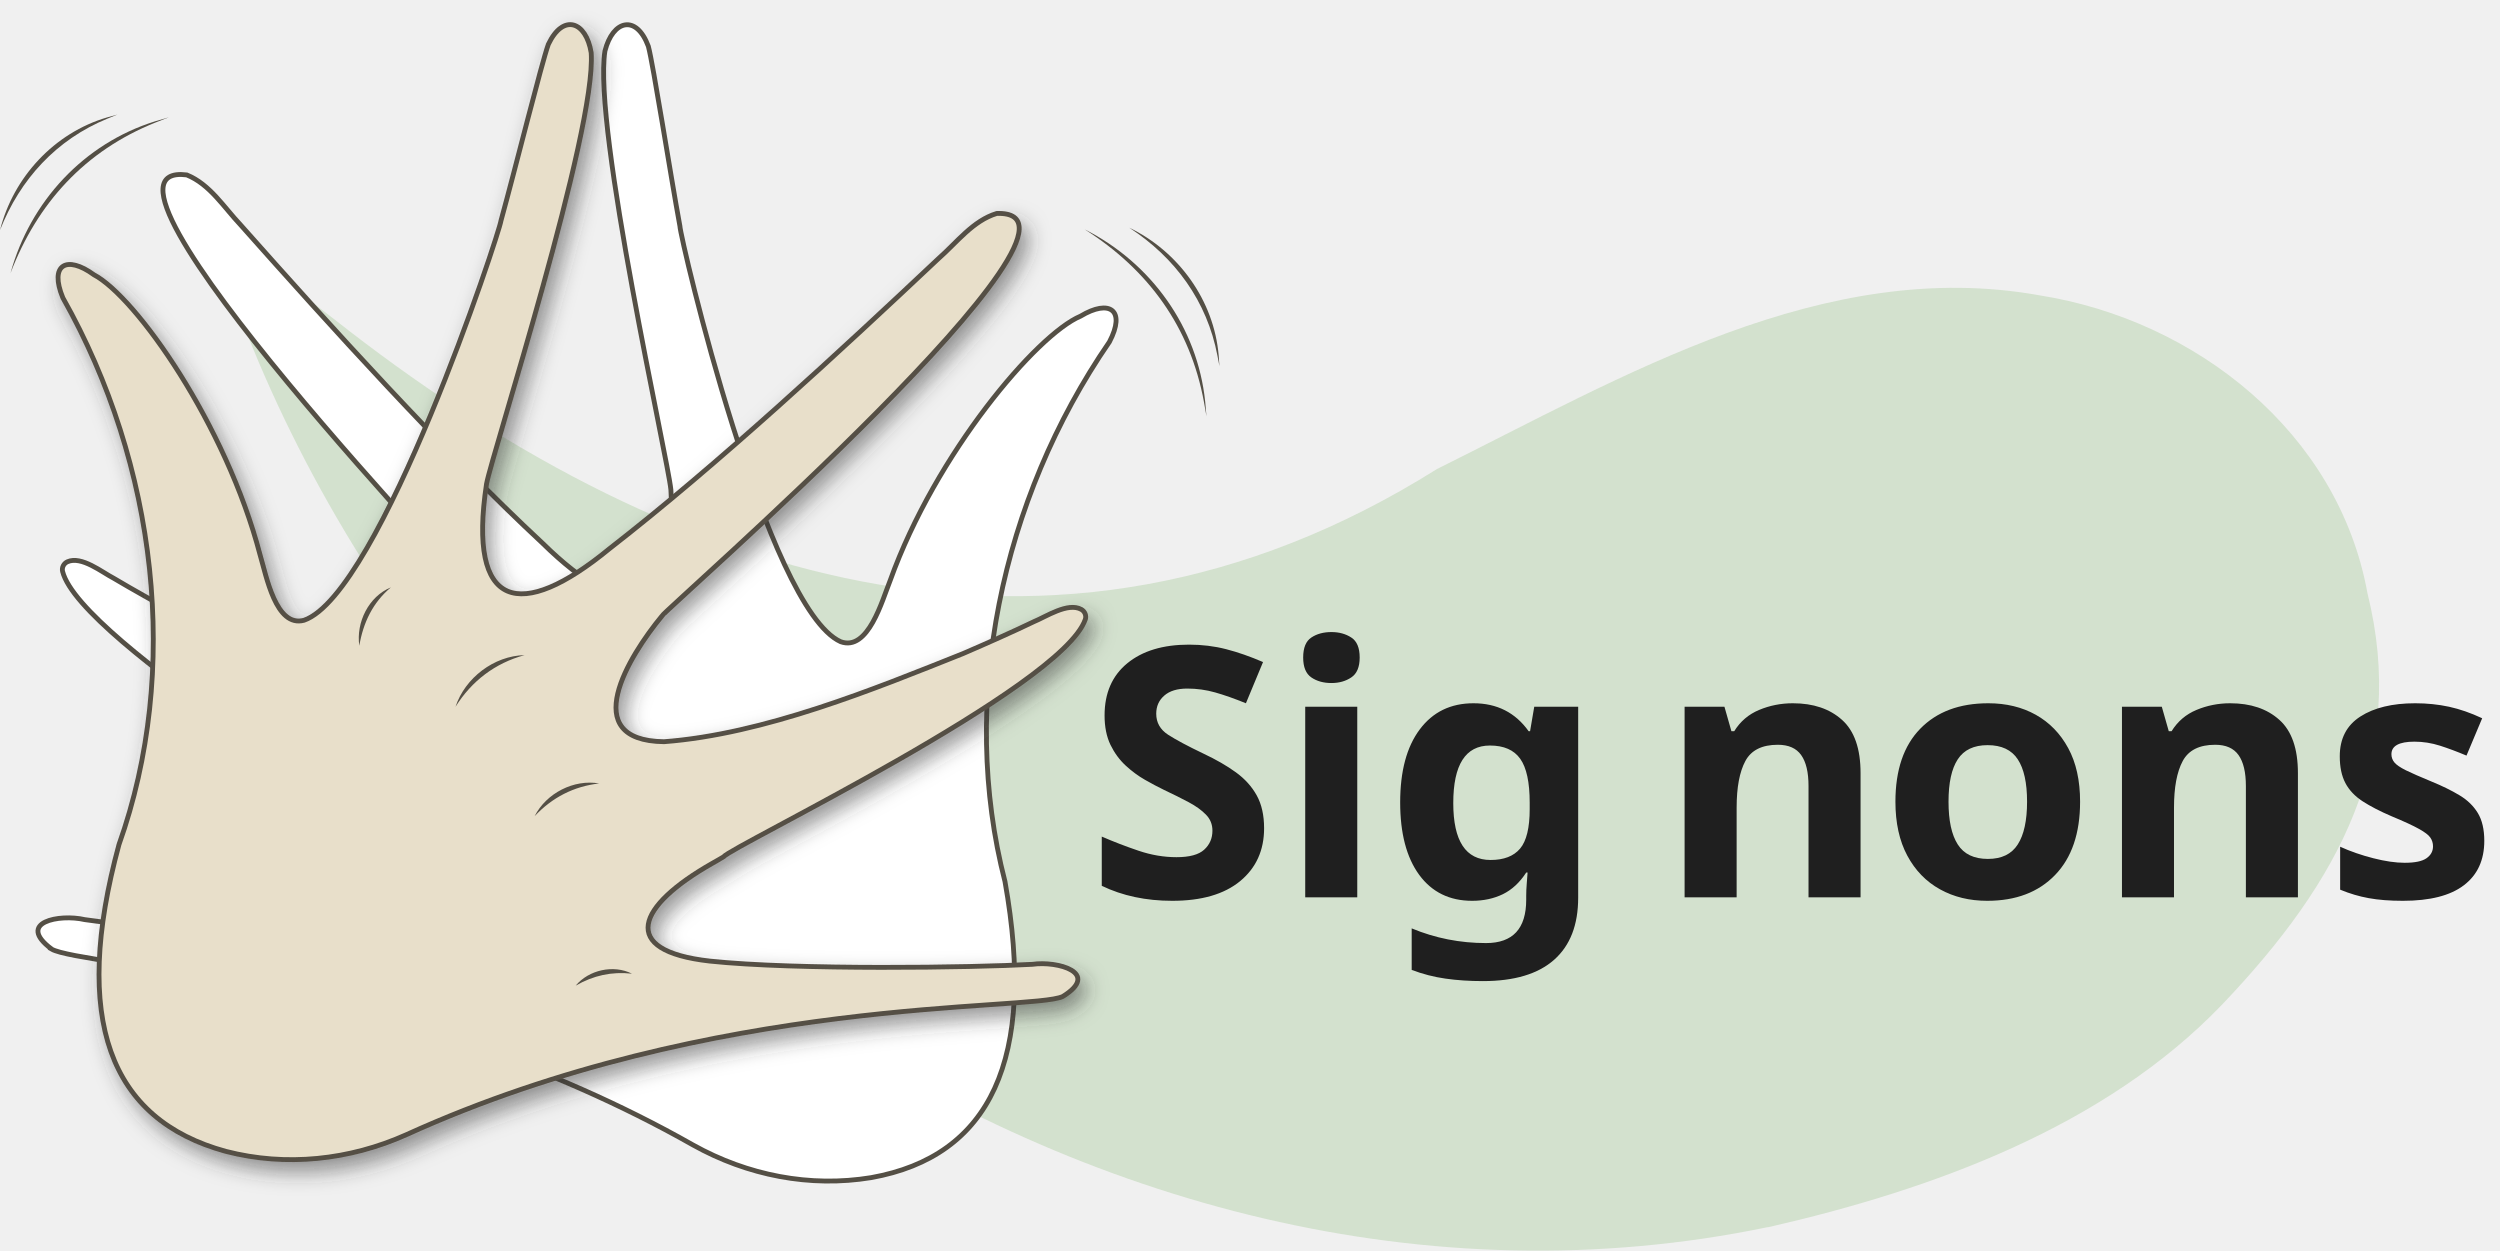
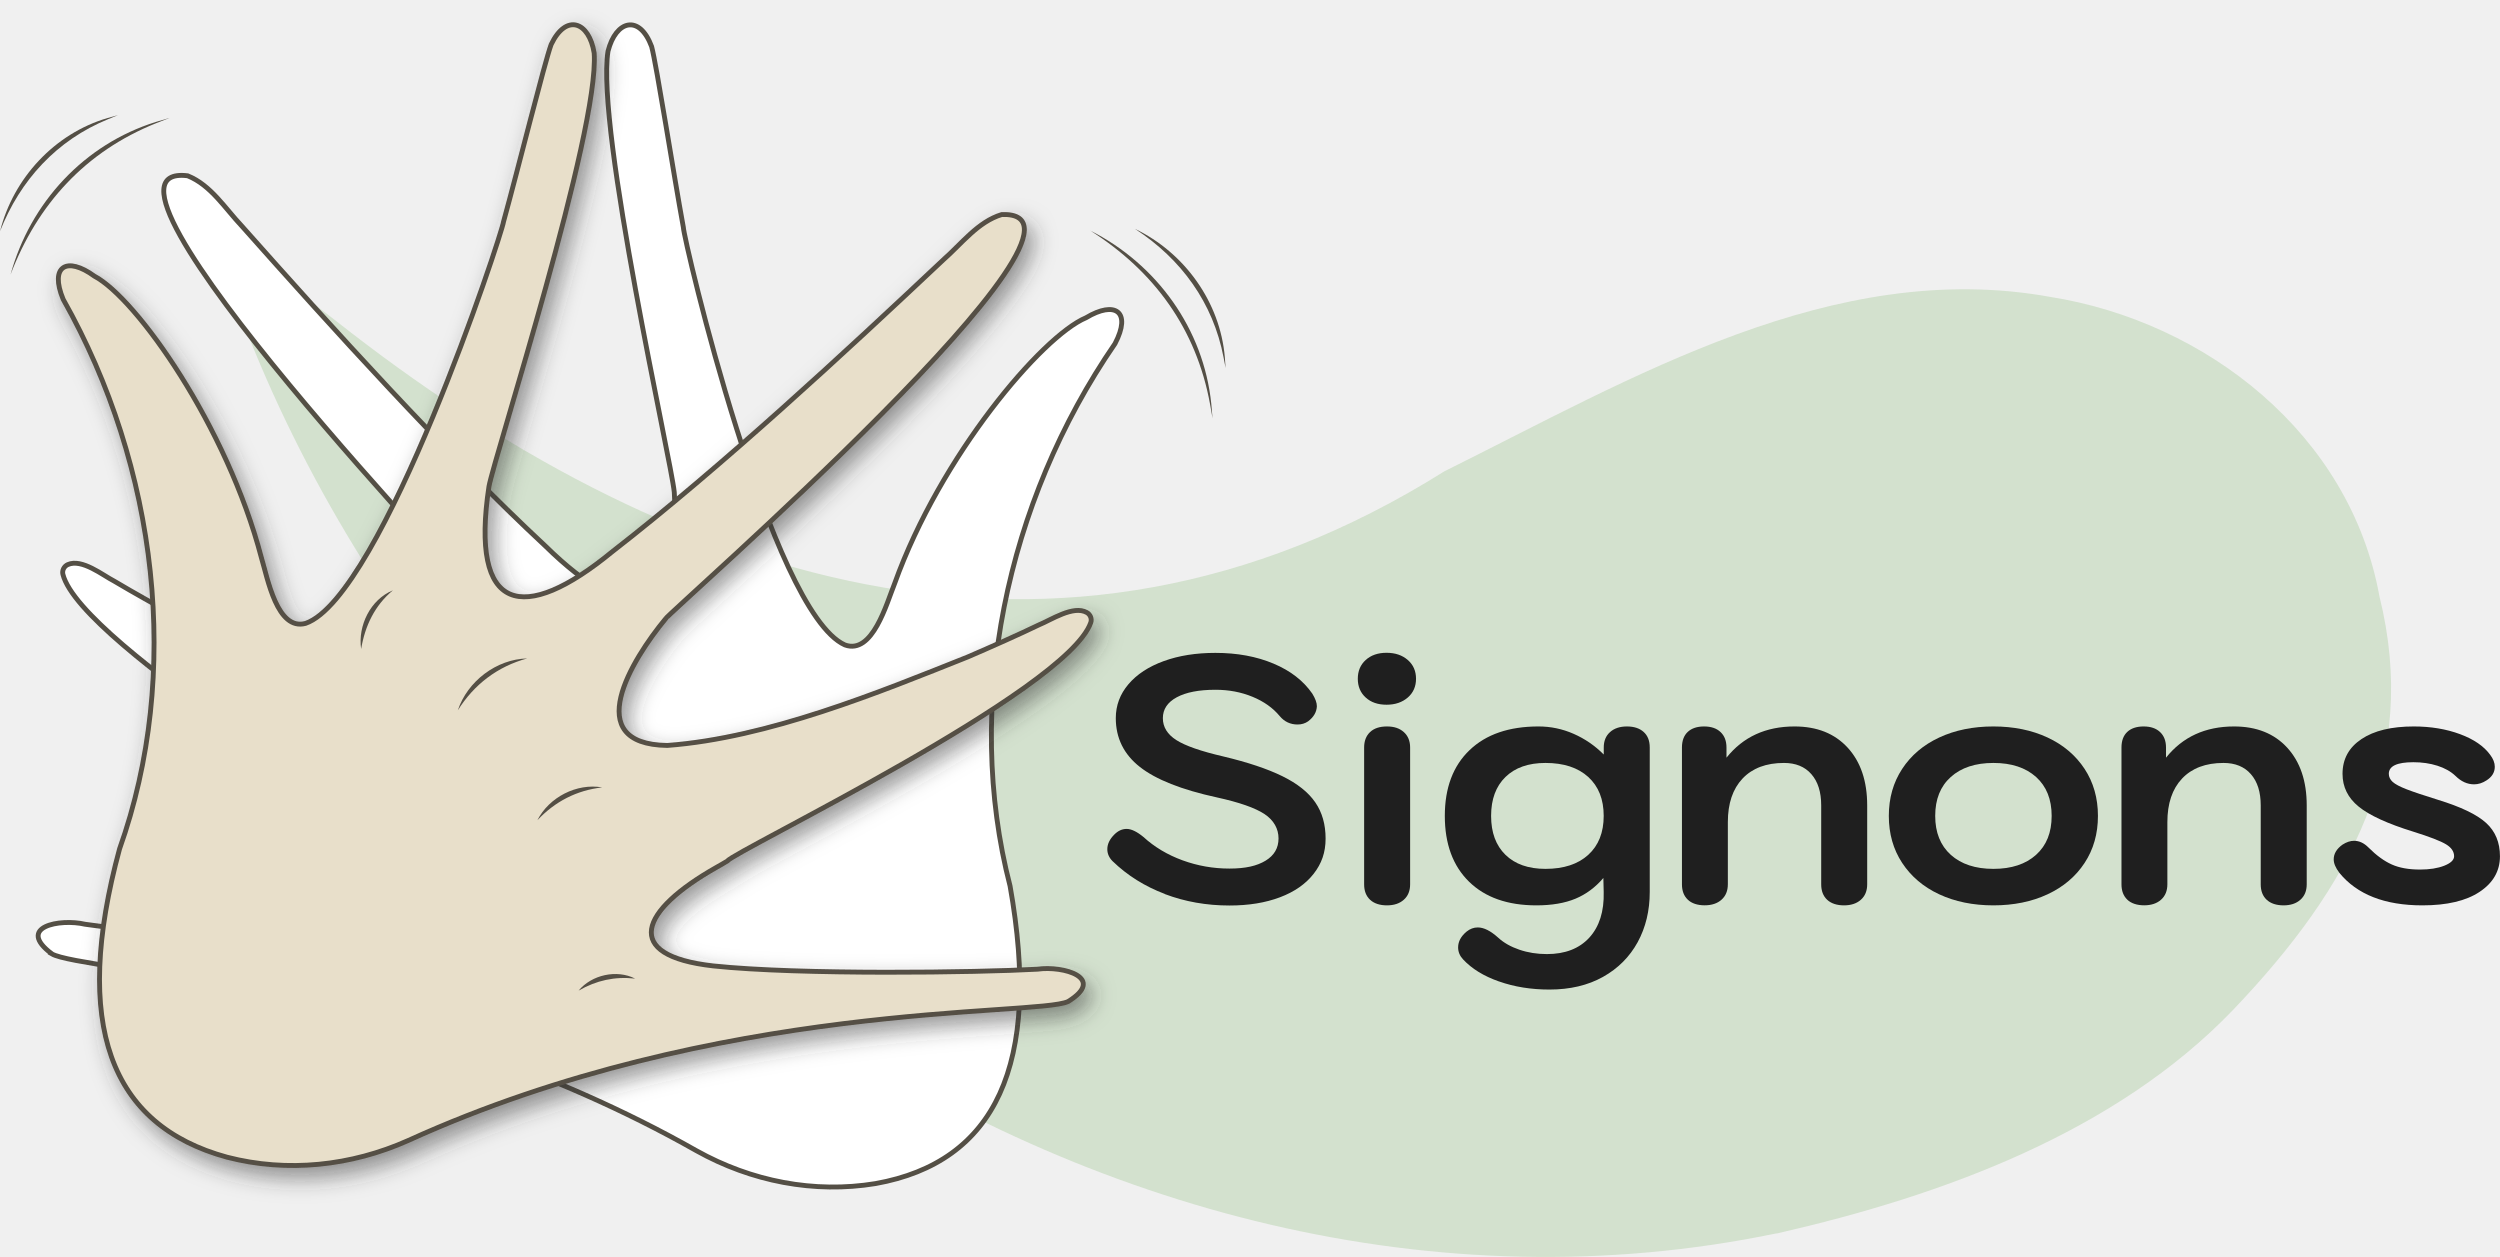
- <svg xmlns="http://www.w3.org/2000/svg" id="Layer_2" data-name="Layer 2" viewBox="0 0 515.7 257.99">
+ <svg xmlns="http://www.w3.org/2000/svg" id="Layer_2" data-name="Layer 2" viewBox="0 0 513.11 257.99">
  <defs>
    <style>
      .cls-1 {
        fill: #d3e1ce;
      }

      .cls-2 {
        fill: none;
      }

      .cls-3 {
        fill: #1f1f1f;
-         font-family: Kodchasan-Bold, Kodchasan;
-         font-size: 72px;
-         font-weight: 700;
      }

      .cls-4 {
        fill: #544f45;
      }

      .cls-5 {
        fill: #fff;
      }

      .cls-5, .cls-6 {
        stroke: #544f45;
        stroke-miterlimit: 10;
      }

      .cls-6 {
        fill: #e8dfca;
        filter: url(#drop-shadow-1);
      }

      .cls-7 {
-         letter-spacing: -.02em;
-       }
- 
-       .cls-8 {
        clip-path: url(#clippath);
      }
    </style>
    <clipPath id="clippath">
      <rect class="cls-2" x="42.52" y="44.27" width="448.24" height="213.72" />
    </clipPath>
    <filter id="drop-shadow-1" x="6.36" y="0" width="227" height="249" filterUnits="userSpaceOnUse">
      <feOffset dx="1.42" dy="2.13" />
      <feGaussianBlur result="blur" stdDeviation="2.13" />
      <feFlood flood-color="#333" flood-opacity=".5" />
      <feComposite in2="blur" operator="in" />
      <feComposite in="SourceGraphic" />
    </filter>
  </defs>
  <g id="Layer_8" data-name="Layer 8">
    <g>
      <g>
-         <g class="cls-8">
+         <g class="cls-7">
          <path class="cls-1" d="M364.62,253.14C224.91,282.2,80.78,176.45,42.52,44.27c8.64,7.04,17.38,14.77,26.36,21.53,67.16,52.95,147.57,81.13,227.54,30.95,38.52-19.12,79.85-43.86,124.35-35.82,32.16,5.11,61.59,28.28,67.59,61.44,8.29,33.42-5.64,59.32-30,84.87-24.21,25.24-59.74,38.15-93.4,45.86l-.36.07.02-.02Z" />
        </g>
-         <text class="cls-3" transform="translate(223.96 185.1)">
-           <tspan x="0" y="0">Sig</tspan>
-           <tspan class="cls-7" x="117.93" y="0">no</tspan>
-           <tspan x="208.15" y="0">ns</tspan>
-         </text>
+         <g>
+           <path class="cls-3" d="M239.08,183.48c-4.13-1.56-7.7-3.8-10.73-6.73-.72-.72-1.08-1.54-1.08-2.45,0-1.06.48-2.06,1.44-3.02.77-.77,1.61-1.15,2.52-1.15.96,0,2.11.55,3.46,1.66,2.26,2.06,4.93,3.66,8.03,4.79,3.1,1.13,6.3,1.69,9.61,1.69s5.64-.54,7.42-1.62c1.78-1.08,2.66-2.6,2.66-4.57s-.96-3.73-2.88-5c-1.92-1.27-5.18-2.41-9.79-3.42-7.25-1.58-12.52-3.67-15.8-6.26-3.29-2.59-4.93-5.93-4.93-10.01,0-2.59.86-4.91,2.59-6.95,1.73-2.04,4.14-3.62,7.24-4.75,3.1-1.13,6.63-1.69,10.62-1.69,4.46,0,8.43.73,11.92,2.2,3.48,1.46,6.13,3.52,7.96,6.16.62,1.01.94,1.87.94,2.59-.05,1.2-.65,2.23-1.8,3.1-.62.43-1.34.65-2.16.65-1.49,0-2.71-.58-3.67-1.73-1.39-1.68-3.25-3-5.58-3.96-2.33-.96-4.86-1.44-7.6-1.44-3.41,0-6.06.52-7.96,1.55-1.9,1.03-2.84,2.46-2.84,4.28s.92,3.32,2.77,4.5c1.85,1.18,5.05,2.29,9.61,3.35,5.04,1.2,9.1,2.56,12.17,4.07,3.07,1.51,5.32,3.3,6.73,5.36,1.42,2.06,2.12,4.54,2.12,7.42s-.82,5.15-2.45,7.24c-1.63,2.09-3.94,3.7-6.91,4.82-2.98,1.13-6.43,1.69-10.37,1.69-4.71,0-9.12-.78-13.25-2.34Z" />
+           <path class="cls-3" d="M280.3,143.16c-1.08-.98-1.62-2.27-1.62-3.85s.54-2.87,1.62-3.85c1.08-.98,2.51-1.48,4.28-1.48s3.23.49,4.36,1.48c1.13.98,1.69,2.27,1.69,3.85s-.56,2.87-1.69,3.85c-1.13.98-2.58,1.48-4.36,1.48s-3.2-.49-4.28-1.48ZM281.2,184.67c-.82-.77-1.22-1.82-1.22-3.17v-28.08c0-1.34.41-2.4,1.22-3.17.82-.77,1.97-1.15,3.46-1.15s2.59.38,3.46,1.15c.86.77,1.3,1.83,1.3,3.17v28.08c0,1.34-.43,2.4-1.3,3.17-.86.77-2.02,1.15-3.46,1.15s-2.64-.38-3.46-1.15Z" />
+           <path class="cls-3" d="M307.66,201.44c-3.14-1.1-5.6-2.62-7.38-4.54-.67-.72-1.01-1.54-1.01-2.45,0-1.2.58-2.28,1.73-3.24.72-.58,1.49-.86,2.3-.86,1.25,0,2.64.7,4.18,2.09,1.15,1.06,2.6,1.88,4.36,2.48,1.75.6,3.64.9,5.65.9,3.74,0,6.65-1.13,8.71-3.38,2.06-2.26,3.05-5.38,2.95-9.36l-.07-2.88c-1.63,1.92-3.54,3.34-5.72,4.25-2.18.91-4.86,1.37-8.03,1.37-5.9,0-10.51-1.62-13.82-4.86-3.31-3.24-4.97-7.74-4.97-13.5s1.69-10.26,5.08-13.5c3.38-3.24,8.1-4.86,14.15-4.86,2.5,0,4.9.5,7.2,1.51,2.3,1.01,4.37,2.42,6.19,4.25v-1.44c0-1.34.43-2.4,1.3-3.17.86-.77,2.02-1.15,3.46-1.15s2.58.37,3.42,1.12,1.26,1.81,1.26,3.2v29.66c0,3.84-.83,7.27-2.48,10.3-1.66,3.02-4.03,5.4-7.13,7.13-3.1,1.73-6.76,2.59-10.98,2.59-3.74,0-7.19-.55-10.33-1.66ZM325.98,175.45c2.11-1.92,3.17-4.58,3.17-7.99s-1.06-6.07-3.17-7.99c-2.11-1.92-5.04-2.88-8.78-2.88-3.5,0-6.24.96-8.21,2.88-1.97,1.92-2.95,4.58-2.95,7.99s.98,6.07,2.95,7.99c1.97,1.92,4.7,2.88,8.21,2.88,3.74,0,6.67-.96,8.78-2.88Z" />
+           <path class="cls-3" d="M346.43,184.67c-.82-.77-1.22-1.82-1.22-3.17v-28.08c0-1.39.4-2.46,1.19-3.2s1.91-1.12,3.35-1.12,2.57.38,3.38,1.15c.82.77,1.22,1.83,1.22,3.17v2.09c3.41-4.27,8.06-6.41,13.97-6.41,4.61,0,8.24,1.45,10.91,4.36,2.66,2.91,4,6.85,4,11.84v16.2c0,1.34-.43,2.4-1.3,3.17-.86.77-2.02,1.15-3.46,1.15s-2.64-.38-3.46-1.15c-.82-.77-1.22-1.82-1.22-3.17v-16.2c0-2.74-.67-4.87-2.02-6.41-1.34-1.54-3.22-2.3-5.62-2.3-3.65,0-6.48,1.07-8.5,3.2-2.02,2.14-3.02,5.12-3.02,8.96v12.74c0,1.34-.43,2.4-1.3,3.17-.86.77-2.02,1.15-3.46,1.15s-2.64-.38-3.46-1.15Z" />
+           <path class="cls-3" d="M398.01,183.55c-3.24-1.51-5.77-3.66-7.6-6.44-1.83-2.78-2.74-6-2.74-9.65s.91-6.86,2.74-9.65c1.82-2.78,4.36-4.93,7.6-6.44s6.95-2.27,11.12-2.27,7.88.76,11.12,2.27,5.77,3.66,7.6,6.44c1.82,2.78,2.74,6,2.74,9.65s-.91,6.87-2.74,9.65c-1.82,2.78-4.36,4.93-7.6,6.44-3.24,1.51-6.95,2.27-11.12,2.27s-7.88-.76-11.12-2.27ZM417.89,175.45c2.14-1.92,3.2-4.58,3.2-7.99s-1.07-6.07-3.2-7.99c-2.14-1.92-5.05-2.88-8.75-2.88s-6.61.96-8.75,2.88-3.2,4.58-3.2,7.99,1.07,6.07,3.2,7.99c2.14,1.92,5.05,2.88,8.75,2.88s6.61-.96,8.75-2.88Z" />
+           <path class="cls-3" d="M436.64,184.67c-.82-.77-1.22-1.82-1.22-3.17v-28.08c0-1.39.4-2.46,1.19-3.2s1.91-1.12,3.35-1.12,2.57.38,3.38,1.15c.82.77,1.22,1.83,1.22,3.17v2.09c3.41-4.27,8.06-6.41,13.97-6.41,4.61,0,8.24,1.45,10.91,4.36,2.66,2.91,4,6.85,4,11.84v16.2c0,1.34-.43,2.4-1.3,3.17-.86.77-2.02,1.15-3.46,1.15s-2.64-.38-3.46-1.15c-.82-.77-1.22-1.82-1.22-3.17v-16.2c0-2.74-.67-4.87-2.02-6.41-1.34-1.54-3.22-2.3-5.62-2.3-3.65,0-6.48,1.07-8.5,3.2-2.02,2.14-3.02,5.12-3.02,8.96v12.74c0,1.34-.43,2.4-1.3,3.17-.86.77-2.02,1.15-3.46,1.15s-2.64-.38-3.46-1.15Z" />
+           <path class="cls-3" d="M480.13,179.12c-.77-1.01-1.15-1.92-1.15-2.74,0-1.15.6-2.16,1.8-3.02.82-.53,1.61-.79,2.38-.79,1.06,0,2.04.46,2.95,1.37,1.63,1.63,3.23,2.8,4.79,3.49,1.56.7,3.49,1.04,5.8,1.04,1.97,0,3.62-.26,4.97-.79,1.34-.53,2.02-1.18,2.02-1.94,0-.96-.55-1.78-1.66-2.45-1.1-.67-3.34-1.54-6.7-2.59-5.28-1.63-9.02-3.35-11.23-5.15-2.21-1.8-3.31-4.04-3.31-6.73,0-3.02,1.3-5.4,3.89-7.13,2.59-1.73,6.17-2.59,10.73-2.59,3.5,0,6.67.53,9.5,1.58s4.9,2.47,6.19,4.25c.62.82.94,1.63.94,2.45,0,1.15-.58,2.09-1.73,2.81-.82.53-1.66.79-2.52.79-1.39,0-2.66-.58-3.82-1.73-.96-.91-2.2-1.61-3.71-2.09-1.51-.48-3.16-.72-4.93-.72-3.36,0-5.04.79-5.04,2.38,0,.62.26,1.18.79,1.66.53.48,1.48.98,2.84,1.51,1.37.53,3.52,1.25,6.44,2.16,4.7,1.44,8,3.02,9.9,4.75,1.9,1.73,2.84,4.01,2.84,6.84,0,3.02-1.39,5.46-4.18,7.31-2.78,1.85-6.7,2.77-11.74,2.77-7.73,0-13.42-2.23-17.06-6.7Z" />
+         </g>
      </g>
      <g>
        <g>
          <path class="cls-5" d="M10.63,195.76c-7.41-5.54,1.63-7.27,6.85-6.06,12.13,1.78,48.47,5.54,66.35,5.24,19.05-.44,15.97-9.96,1.23-20.15-.41-.29-.79-.55-1.1-.76-.71-.49-1.03-.71-1.13-.8-.8-1.91-66.28-40.86-69.92-55.35-.2-.81.24-1.66,1-2,2.9-1.29,7.16,2.18,9.54,3.4,3.89,2.32,9.31,5.34,13.93,7.84,17.62,8.92,39.37,20.19,59.84,23.59,17.93,1.36,8.83-16.9,2.68-25.84-.04-.9-87.63-92.03-61.38-88.79,4.77,1.92,7.68,6.7,11.16,10.37,18.37,20.68,41.56,46.35,62.29,65.65,16.91,16.61,28.05,15.23,26.42-11.08-.58-6.28-16.13-74.68-13.6-90.51,1.61-6.35,6.46-7.65,8.95-.96,1.01,3.76,4.54,26.34,6.51,37.08.06,2.47,17.96,78.91,33.16,85.74,5.68,2.07,8.55-8.5,10.22-12.64,9.41-26.21,30.24-50.72,39.26-54.51,6-3.6,9.41-1.27,5.96,5.31-22.42,32.59-31.08,74.43-21.54,111.32,6.54,36.7-3.03,56.67-27.6,61.07-12.62,2.08-25.52-.46-36.75-6.73-60.8-34.45-126.14-36.8-132.34-40.42Z" />
          <path class="cls-6" d="M219.22,205.56c7.87-4.86-.98-7.39-6.28-6.64-12.24.69-48.77,1.21-66.55-.67-18.93-2.13-15.02-11.34.57-20.18.43-.25.83-.47,1.16-.66.75-.42,1.09-.62,1.19-.7.97-1.83,69.65-34.81,74.56-48.92.28-.79-.09-1.68-.82-2.08-2.77-1.54-7.33,1.54-9.81,2.54-4.08,1.97-9.75,4.49-14.58,6.57-18.34,7.32-41.01,16.62-61.7,18.18-17.98-.24-7.3-17.61-.37-25.98.12-.89,95.46-83.89,69.02-82.99-4.92,1.49-8.24,6-12.04,9.33-20.13,18.96-45.51,42.47-67.88,59.85-18.32,15.04-29.29,12.67-25.33-13.38,1.13-6.2,22.7-72.95,21.59-88.95-1.04-6.47-5.76-8.19-8.83-1.75-1.34,3.66-6.86,25.83-9.77,36.36-.28,2.46-24.9,77-40.64,82.46-5.84,1.56-7.77-9.22-9.06-13.49-7.05-26.95-25.62-53.21-34.27-57.78-5.66-4.12-9.26-2.1-6.41,4.76,19.44,34.45,24.35,76.9,11.57,112.79-9.78,35.98-2.01,56.72,22.07,63.28,12.39,3.2,25.46,1.81,37.2-3.44,63.62-28.92,128.91-25.46,135.41-28.51Z" />
          <path class="cls-4" d="M93.96,145.8c1.97-5.97,7.94-10.52,14.25-10.66-6.07,1.64-10.92,5.34-14.25,10.66h0Z" />
          <path class="cls-4" d="M74.12,133.21c-.7-4.8,1.91-10.17,6.52-12.05-3.71,3.09-5.73,7.29-6.52,12.05h0Z" />
          <path class="cls-4" d="M110.29,168.35c2.39-4.72,8.08-7.66,13.31-6.74-5.26.6-9.69,2.9-13.31,6.74h0Z" />
          <path class="cls-4" d="M118.75,203.32c2.7-3.26,7.82-4.39,11.61-2.47-4.21-.46-7.94.37-11.61,2.47h0Z" />
        </g>
        <g>
          <path class="cls-4" d="M2.16,56.36c4.05-14.77,15.12-26.74,29.81-31.33.95-.29,1.91-.57,2.87-.84-.92.37-1.85.74-2.78,1.09-14.5,5.82-24.35,16.58-29.9,31.08h0Z" />
          <path class="cls-4" d="M0,47.47c2.76-10.93,11.21-20.06,22.08-23.25.71-.21,1.42-.41,2.14-.59-.68.29-1.36.57-2.05.84C11.65,28.78,4.15,36.95,0,47.47h0Z" />
        </g>
        <g>
          <path class="cls-4" d="M223.76,47.32c13.71,6.93,23.27,20.21,24.85,35.56.1,1,.18,1.99.26,2.99-.18-.98-.36-1.97-.52-2.95-2.83-15.42-11.43-27.24-24.59-35.6h0Z" />
          <path class="cls-4" d="M232.94,46.97c10.19,4.9,17.48,15.02,18.45,26.35.06.74.11,1.48.16,2.22-.15-.73-.29-1.45-.42-2.18-2.14-11.21-8.68-20.2-18.19-26.39h0Z" />
        </g>
      </g>
    </g>
  </g>
</svg>
